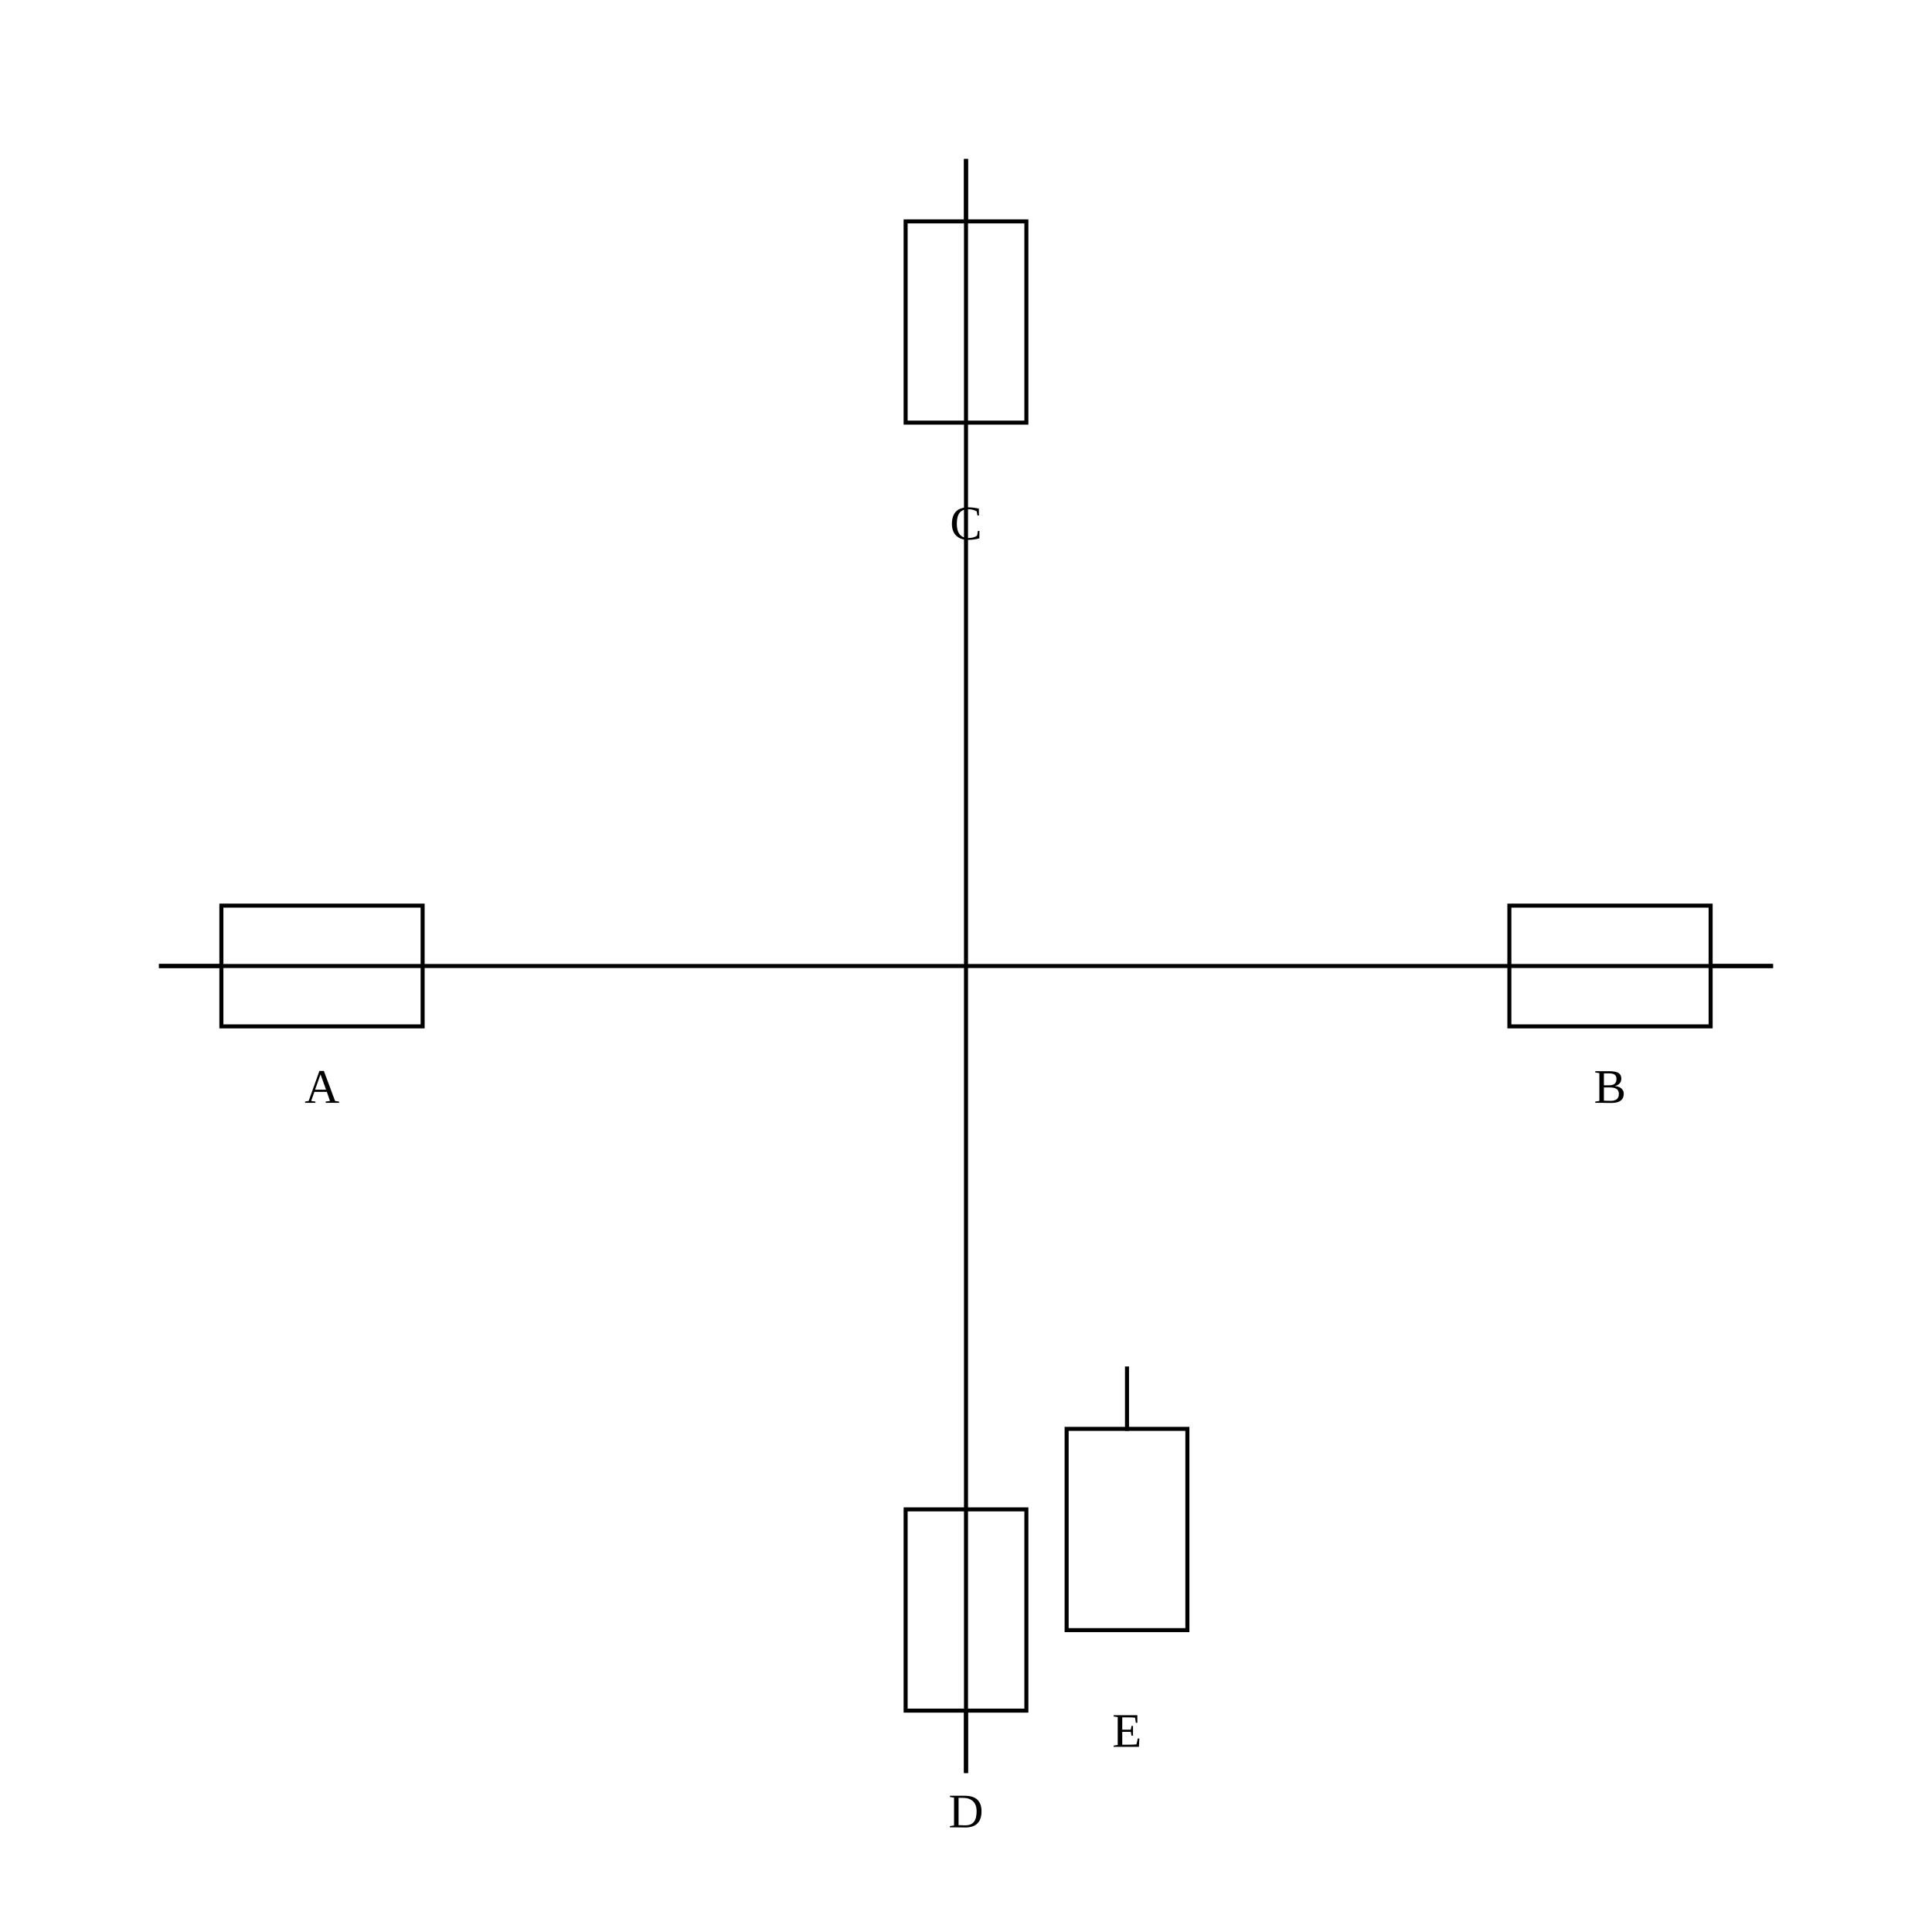
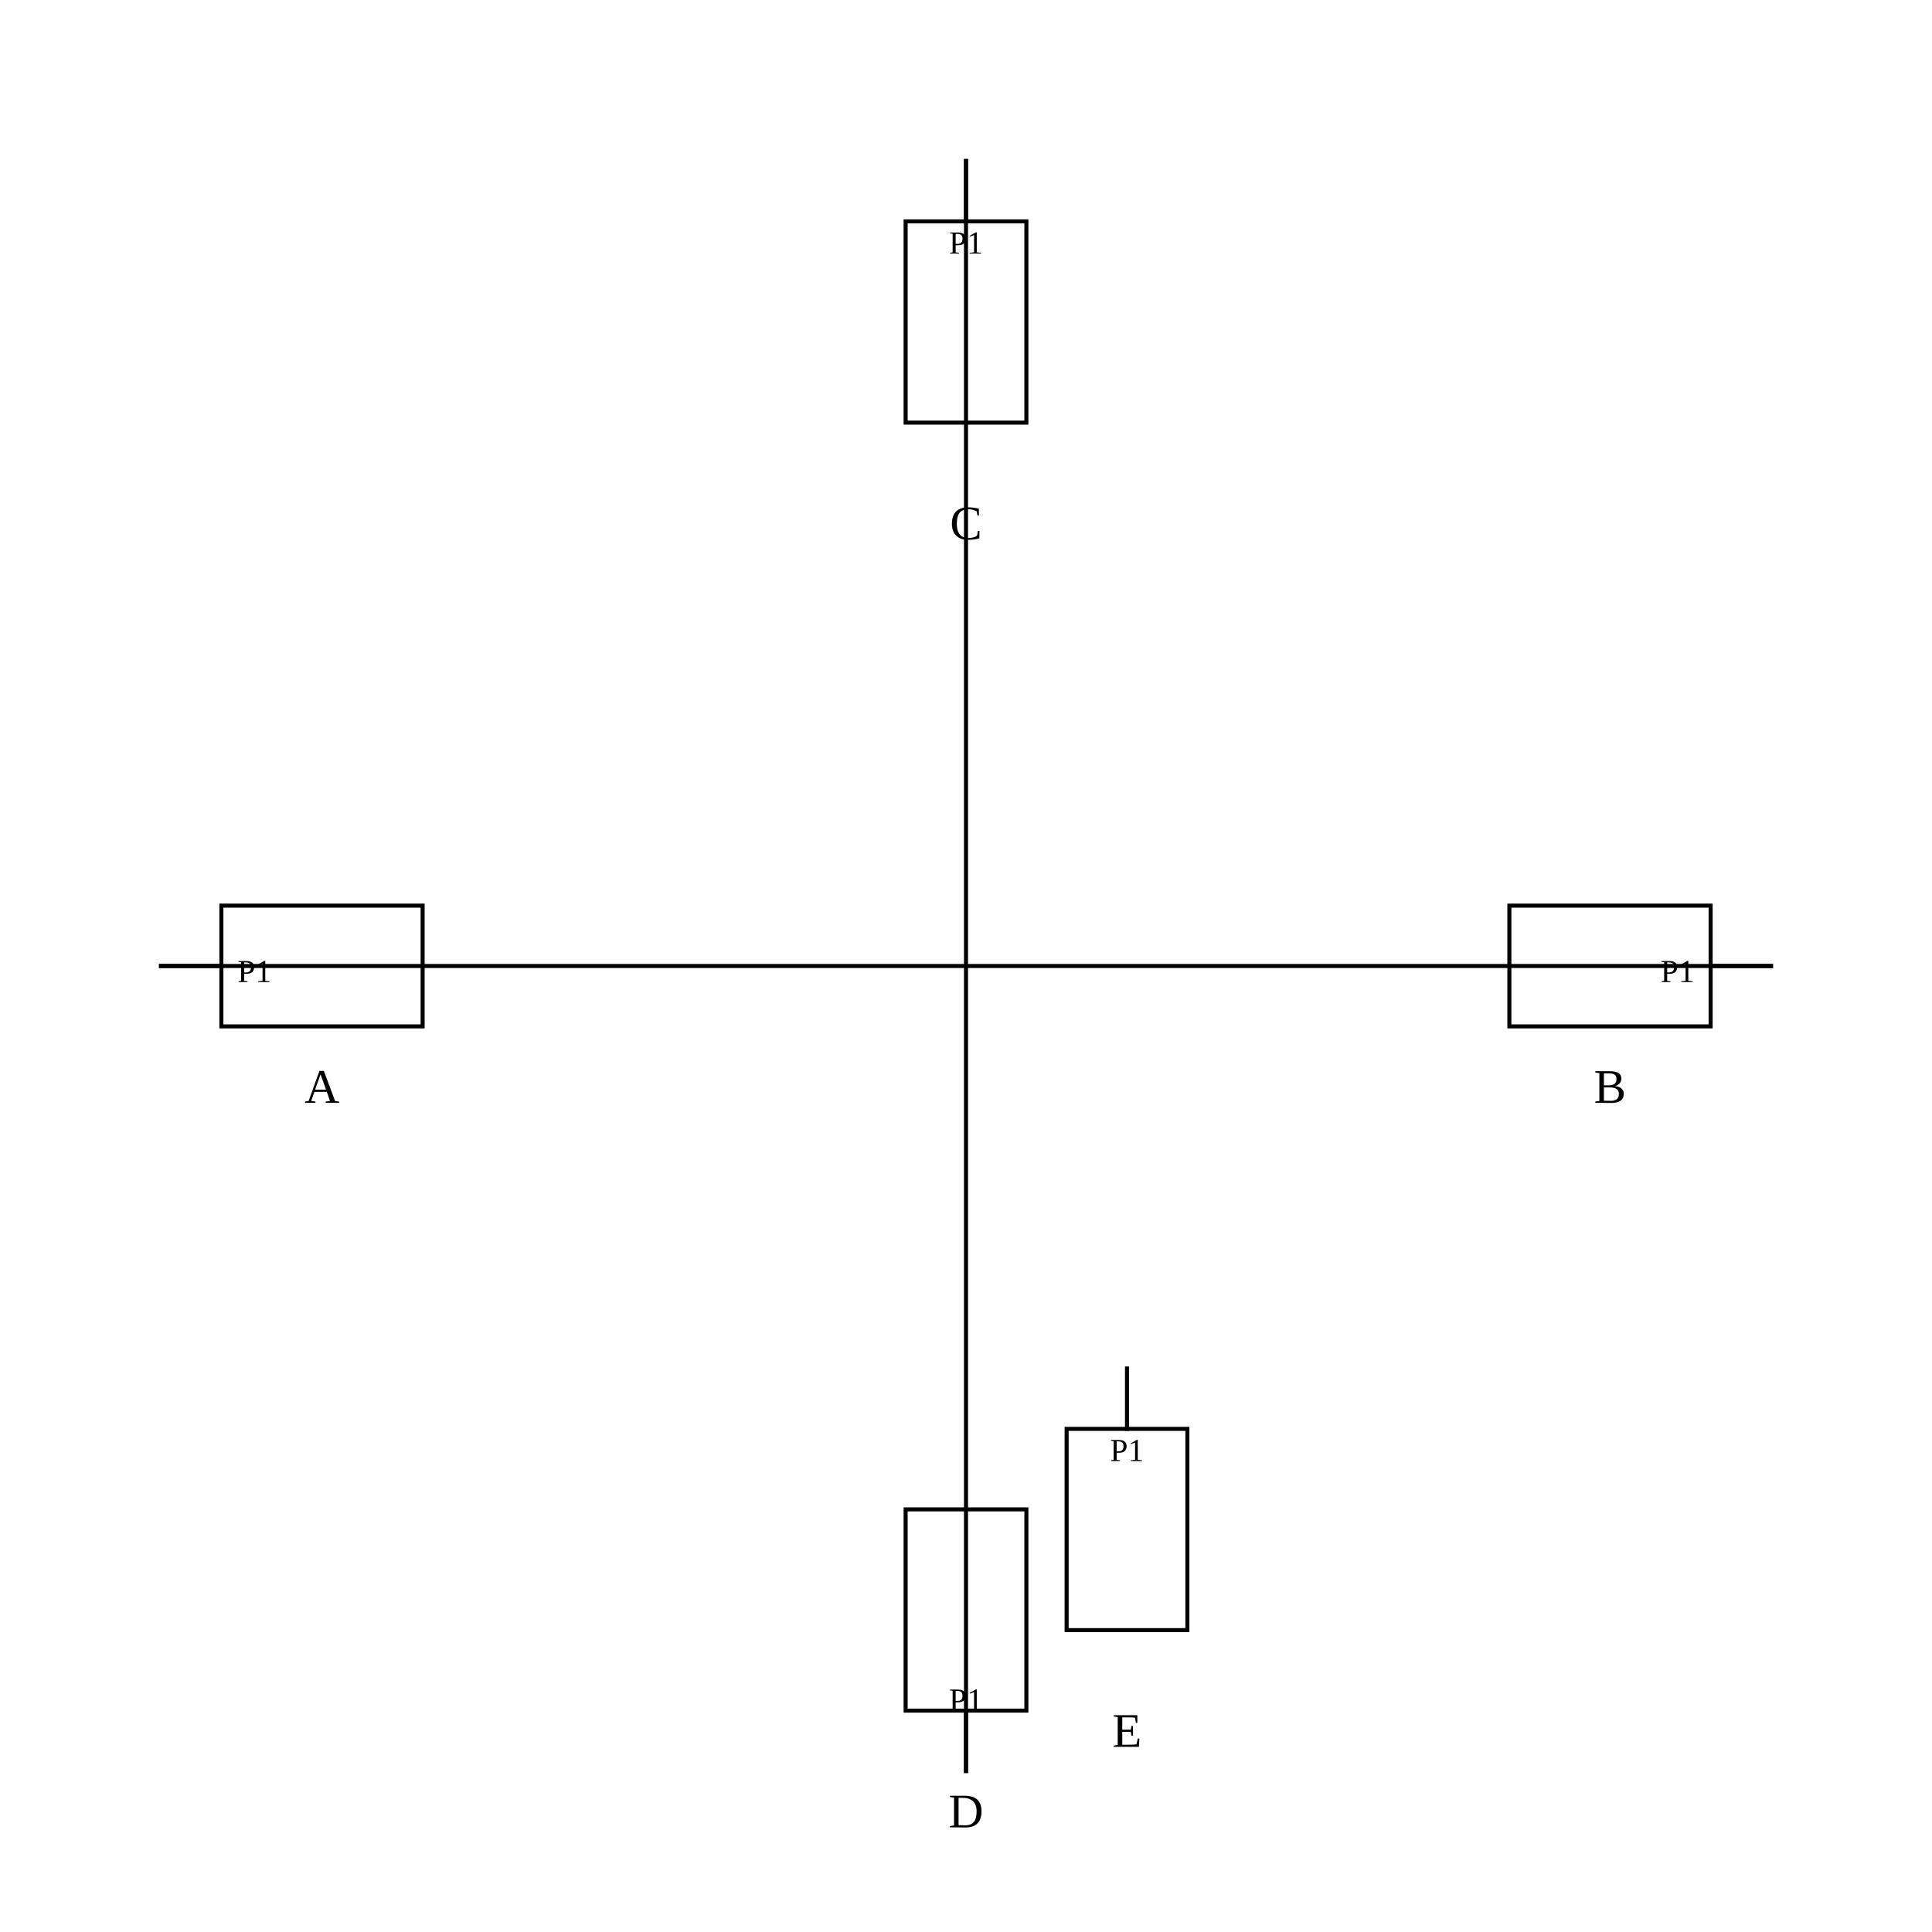
<svg xmlns="http://www.w3.org/2000/svg" viewBox="60 60 480 480" role="img" aria-labelledby="title" data-style-profile="textbook-monochrome-v1">
  <rect x="60" y="60" width="480" height="480" fill="#fff" />
  <style>text{fill:#000;font-family:Georgia,'Times New Roman',serif;font-size:12px}path,polyline,line,circle{vector-effect:non-scaling-stroke}</style>
  <g data-layer="formal">
    <g data-layer="routes">
      <polyline data-object-id="route-h" data-net-id="net-h" points="100,300 500,300" fill="none" stroke="#000" stroke-width="1" stroke-linecap="square" stroke-linejoin="miter" />
      <polyline data-object-id="route-v" data-net-id="net-v" points="300,100 300,500" fill="none" stroke="#000" stroke-width="1" stroke-linecap="square" stroke-linejoin="miter" />
    </g>
    <g data-layer="junctions" />
    <g data-layer="symbols">
      <g data-object-id="A" data-symbol-id="generic-block-1">
        <g transform="translate(140 300) rotate(0)">
          <g fill="none" stroke="#000" stroke-width="1" stroke-linecap="square" stroke-linejoin="miter">
            <polyline points="-25,-15 25,-15 25,15 -25,15 -25,-15" />
            <line x1="-40" y1="0" x2="-25" y2="0" />
          </g>
        </g>
+         <text data-pin-name="P1" x="119" y="304" text-anchor="start" style="font-size:8px">P1</text>
        <text x="140" y="334" text-anchor="middle">A</text>
      </g>
      <g data-object-id="B" data-symbol-id="generic-block-1">
        <g transform="translate(460 300) rotate(0) scale(-1 1)">
          <g fill="none" stroke="#000" stroke-width="1" stroke-linecap="square" stroke-linejoin="miter">
            <polyline points="-25,-15 25,-15 25,15 -25,15 -25,-15" />
            <line x1="-40" y1="0" x2="-25" y2="0" />
          </g>
        </g>
+         <text data-pin-name="P1" x="481" y="304" text-anchor="end" style="font-size:8px">P1</text>
        <text x="460" y="334" text-anchor="middle">B</text>
      </g>
      <g data-object-id="C" data-symbol-id="generic-block-1">
        <g transform="translate(300 140) rotate(90)">
          <g fill="none" stroke="#000" stroke-width="1" stroke-linecap="square" stroke-linejoin="miter">
            <polyline points="-25,-15 25,-15 25,15 -25,15 -25,-15" />
            <line x1="-40" y1="0" x2="-25" y2="0" />
          </g>
        </g>
+         <text data-pin-name="P1" x="300" y="123" text-anchor="middle" style="font-size:8px">P1</text>
        <text x="300" y="194" text-anchor="middle">C</text>
      </g>
      <g data-object-id="D" data-symbol-id="generic-block-1">
        <g transform="translate(300 460) rotate(270)">
          <g fill="none" stroke="#000" stroke-width="1" stroke-linecap="square" stroke-linejoin="miter">
            <polyline points="-25,-15 25,-15 25,15 -25,15 -25,-15" />
            <line x1="-40" y1="0" x2="-25" y2="0" />
          </g>
        </g>
+         <text data-pin-name="P1" x="300" y="485" text-anchor="middle" style="font-size:8px">P1</text>
        <text x="300" y="514" text-anchor="middle">D</text>
      </g>
      <g data-object-id="E" data-symbol-id="generic-block-1">
        <g transform="translate(340 440) rotate(90)">
          <g fill="none" stroke="#000" stroke-width="1" stroke-linecap="square" stroke-linejoin="miter">
            <polyline points="-25,-15 25,-15 25,15 -25,15 -25,-15" />
            <line x1="-40" y1="0" x2="-25" y2="0" />
          </g>
        </g>
+         <text data-pin-name="P1" x="340" y="423" text-anchor="middle" style="font-size:8px">P1</text>
        <text x="340" y="494" text-anchor="middle">E</text>
      </g>
    </g>
    <g data-layer="annotations" />
  </g>
</svg>
